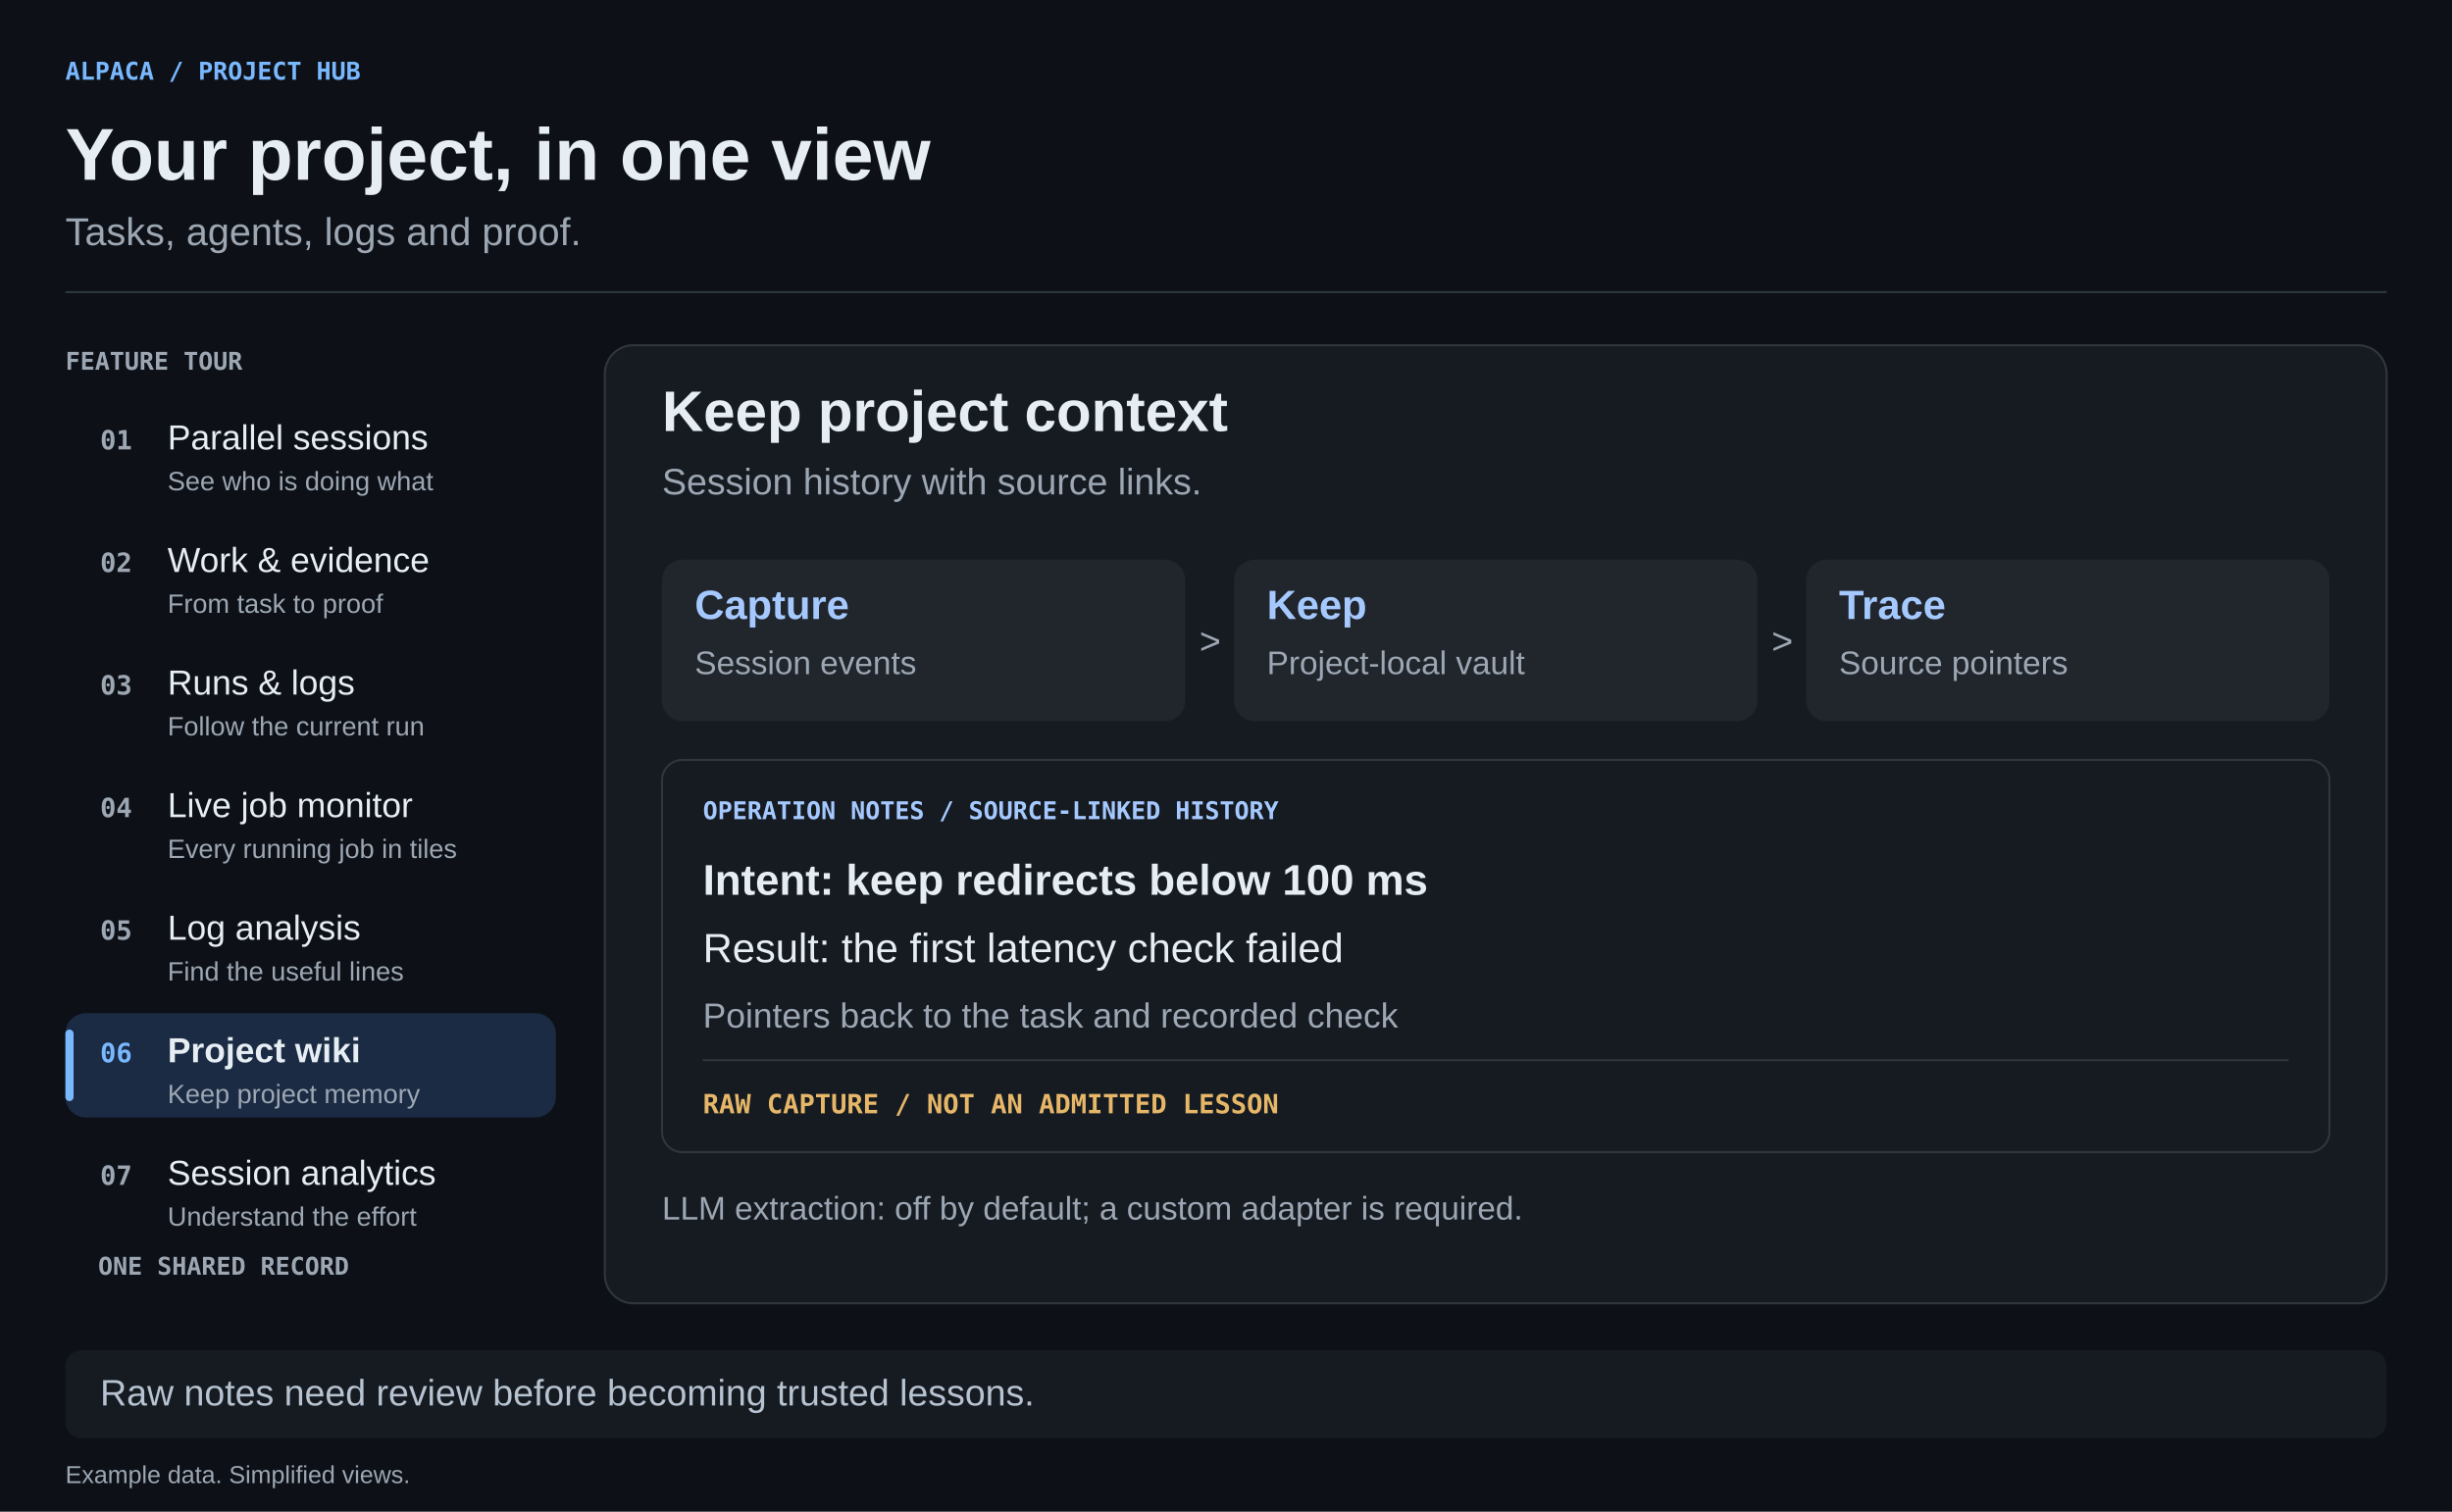
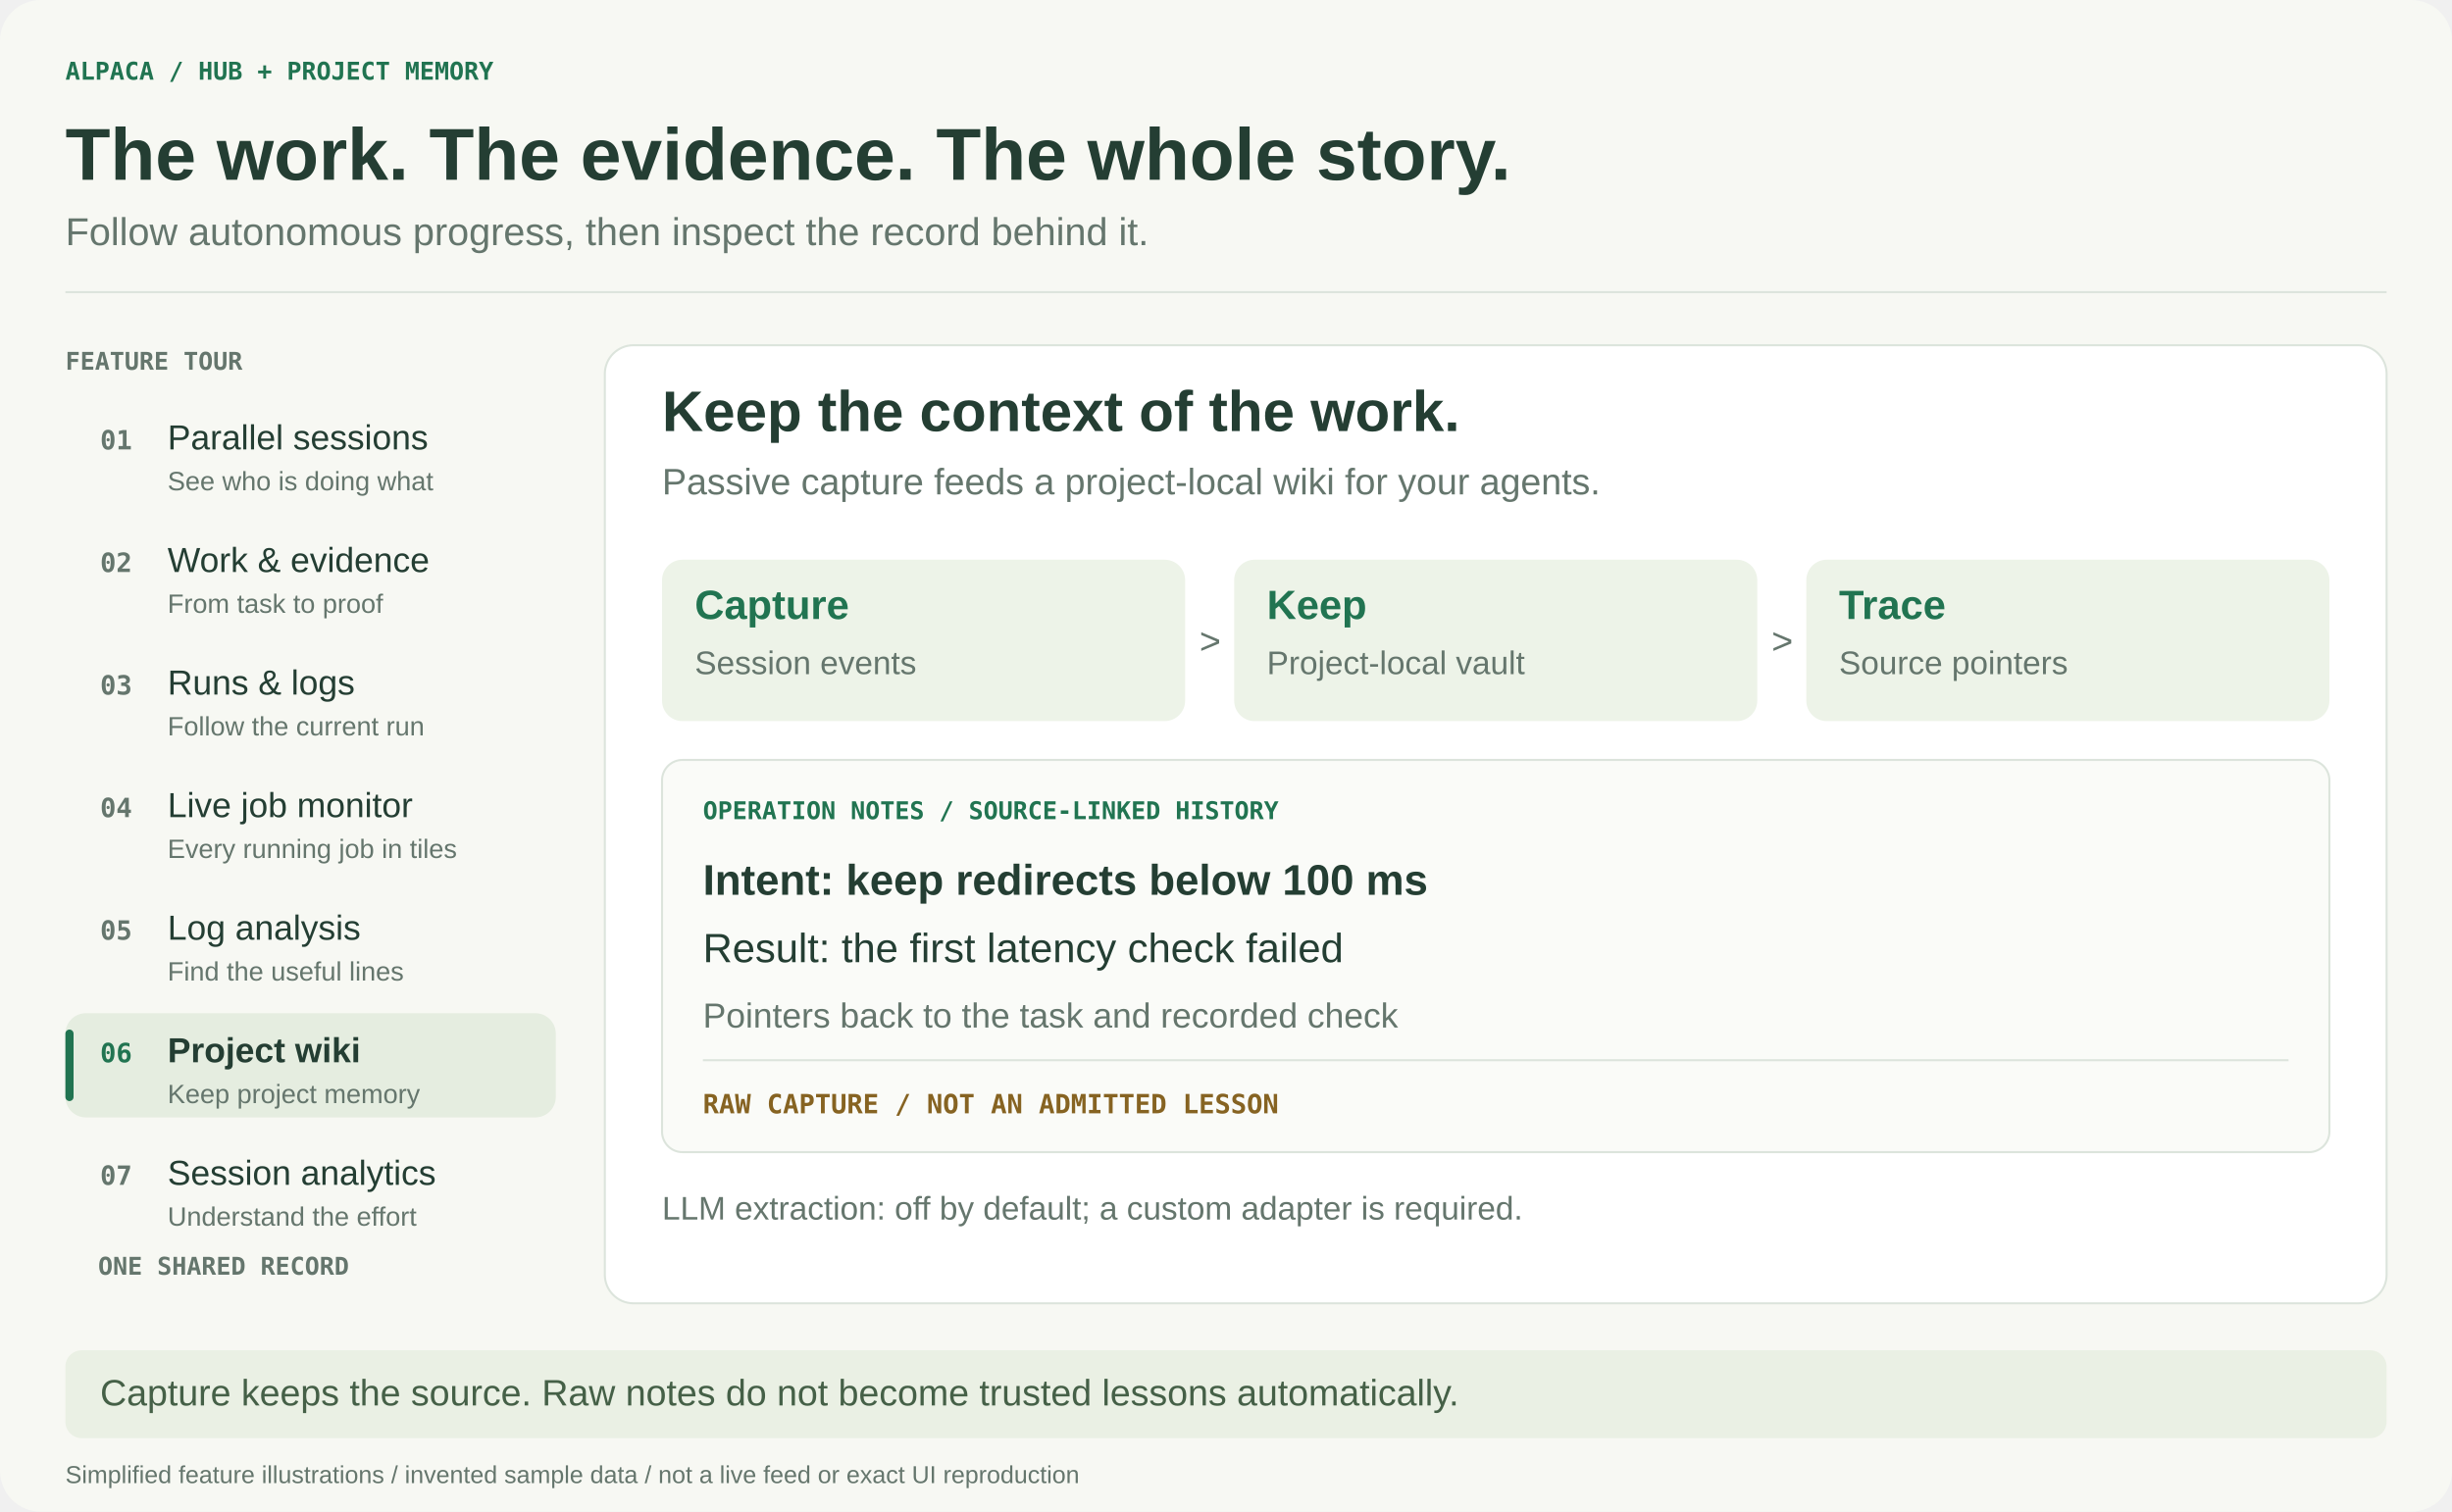
<svg xmlns="http://www.w3.org/2000/svg" width="1200" height="740" viewBox="0 0 1200 740" role="img" aria-labelledby="title desc">
-   <rect x="0" y="0" width="1200" height="740" rx="0" fill="#0d1117" />
-   <text x="32" y="39" font-family="DejaVu Sans Mono, monospace" font-size="12" font-weight="700" fill="#79b8ff">ALPACA / PROJECT HUB</text>
-   <text x="32" y="88" font-family="Arial, Helvetica, sans-serif" font-size="36" font-weight="700" fill="#e6edf3">Your project, in one view</text>
-   <text x="32" y="120" font-family="Arial, Helvetica, sans-serif" font-size="19" font-weight="400" fill="#9da7b3">Tasks, agents, logs and proof.</text>
-   <path d="M32 143L1168 143" stroke="#30363d" fill="none" />
-   <text x="32" y="181" font-family="DejaVu Sans Mono, monospace" font-size="12" font-weight="700" fill="#9da7b3">FEATURE TOUR</text>
-   <text x="49" y="220.0" font-family="DejaVu Sans Mono, monospace" font-size="13" font-weight="700" fill="#9da7b3">01</text>
-   <text x="82" y="220.0" font-family="Arial, Helvetica, sans-serif" font-size="17" font-weight="400" fill="#e6edf3">Parallel sessions</text>
-   <text x="82" y="240.0" font-family="Arial, Helvetica, sans-serif" font-size="13" font-weight="400" fill="#9da7b3">See who is doing what</text>
-   <text x="49" y="280.0" font-family="DejaVu Sans Mono, monospace" font-size="13" font-weight="700" fill="#9da7b3">02</text>
-   <text x="82" y="280.0" font-family="Arial, Helvetica, sans-serif" font-size="17" font-weight="400" fill="#e6edf3">Work &amp; evidence</text>
-   <text x="82" y="300.0" font-family="Arial, Helvetica, sans-serif" font-size="13" font-weight="400" fill="#9da7b3">From task to proof</text>
-   <text x="49" y="340.0" font-family="DejaVu Sans Mono, monospace" font-size="13" font-weight="700" fill="#9da7b3">03</text>
-   <text x="82" y="340.0" font-family="Arial, Helvetica, sans-serif" font-size="17" font-weight="400" fill="#e6edf3">Runs &amp; logs</text>
-   <text x="82" y="360.0" font-family="Arial, Helvetica, sans-serif" font-size="13" font-weight="400" fill="#9da7b3">Follow the current run</text>
-   <text x="49" y="400.0" font-family="DejaVu Sans Mono, monospace" font-size="13" font-weight="700" fill="#9da7b3">04</text>
-   <text x="82" y="400.0" font-family="Arial, Helvetica, sans-serif" font-size="17" font-weight="400" fill="#e6edf3">Live job monitor</text>
-   <text x="82" y="420.0" font-family="Arial, Helvetica, sans-serif" font-size="13" font-weight="400" fill="#9da7b3">Every running job in tiles</text>
-   <text x="49" y="460.0" font-family="DejaVu Sans Mono, monospace" font-size="13" font-weight="700" fill="#9da7b3">05</text>
-   <text x="82" y="460.0" font-family="Arial, Helvetica, sans-serif" font-size="17" font-weight="400" fill="#e6edf3">Log analysis</text>
-   <text x="82" y="480.0" font-family="Arial, Helvetica, sans-serif" font-size="13" font-weight="400" fill="#9da7b3">Find the useful lines</text>
-   <rect x="32" y="496.0" width="240" height="51.0" rx="10" fill="#1b2b44" />
-   <rect x="32" y="504.0" width="4" height="35.0" rx="2" fill="#79b8ff" />
-   <text x="49" y="520.0" font-family="DejaVu Sans Mono, monospace" font-size="13" font-weight="700" fill="#79b8ff">06</text>
-   <text x="82" y="520.0" font-family="Arial, Helvetica, sans-serif" font-size="17" font-weight="700" fill="#e6edf3">Project wiki</text>
-   <text x="82" y="540.0" font-family="Arial, Helvetica, sans-serif" font-size="13" font-weight="400" fill="#9da7b3">Keep project memory</text>
-   <text x="49" y="580.0" font-family="DejaVu Sans Mono, monospace" font-size="13" font-weight="700" fill="#9da7b3">07</text>
-   <text x="82" y="580.0" font-family="Arial, Helvetica, sans-serif" font-size="17" font-weight="400" fill="#e6edf3">Session analytics</text>
-   <text x="82" y="600.0" font-family="Arial, Helvetica, sans-serif" font-size="13" font-weight="400" fill="#9da7b3">Understand the effort</text>
-   <text x="48" y="624" font-family="DejaVu Sans Mono, monospace" font-size="12" font-weight="700" fill="#9da7b3">ONE SHARED RECORD</text>
-   <rect x="296" y="169" width="872" height="469" rx="14" fill="#161b22" stroke="#30363d" />
-   <text x="324" y="211" font-family="Arial, Helvetica, sans-serif" font-size="28" font-weight="700" fill="#e6edf3">Keep project context</text>
-   <text x="324" y="242" font-family="Arial, Helvetica, sans-serif" font-size="18" font-weight="400" fill="#9da7b3">Session history with source links.</text>
-   <rect x="324" y="274" width="256" height="79" rx="10" fill="#21262d" />
-   <text x="340" y="303" font-family="Arial, Helvetica, sans-serif" font-size="20" font-weight="700" fill="#a5c9ff">Capture</text>
-   <text x="340" y="330" font-family="Arial, Helvetica, sans-serif" font-size="16" font-weight="400" fill="#9da7b3">Session events</text>
-   <text x="587" y="320" font-family="Arial, Helvetica, sans-serif" font-size="18" font-weight="400" fill="#9da7b3">&gt;</text>
-   <rect x="604" y="274" width="256" height="79" rx="10" fill="#21262d" />
-   <text x="620" y="303" font-family="Arial, Helvetica, sans-serif" font-size="20" font-weight="700" fill="#a5c9ff">Keep</text>
-   <text x="620" y="330" font-family="Arial, Helvetica, sans-serif" font-size="16" font-weight="400" fill="#9da7b3">Project-local vault</text>
-   <text x="867" y="320" font-family="Arial, Helvetica, sans-serif" font-size="18" font-weight="400" fill="#9da7b3">&gt;</text>
-   <rect x="884" y="274" width="256" height="79" rx="10" fill="#21262d" />
-   <text x="900" y="303" font-family="Arial, Helvetica, sans-serif" font-size="20" font-weight="700" fill="#a5c9ff">Trace</text>
-   <text x="900" y="330" font-family="Arial, Helvetica, sans-serif" font-size="16" font-weight="400" fill="#9da7b3">Source pointers</text>
-   <rect x="324" y="372" width="816" height="192" rx="10" fill="#161b22" stroke="#30363d" />
-   <text x="344" y="401" font-family="DejaVu Sans Mono, monospace" font-size="12" font-weight="700" fill="#a5c9ff">OPERATION NOTES / SOURCE-LINKED HISTORY</text>
-   <text x="344" y="438" font-family="Arial, Helvetica, sans-serif" font-size="21" font-weight="600" fill="#e6edf3">Intent: keep redirects below 100 ms</text>
-   <text x="344" y="471" font-family="Arial, Helvetica, sans-serif" font-size="20" font-weight="400" fill="#e6edf3">Result: the first latency check failed</text>
-   <text x="344" y="503" font-family="Arial, Helvetica, sans-serif" font-size="17" font-weight="400" fill="#9da7b3">Pointers back to the task and recorded check</text>
-   <path d="M344 519L1120 519" stroke="#30363d" fill="none" />
-   <text x="344" y="545" font-family="DejaVu Sans Mono, monospace" font-size="13" font-weight="700" fill="#e6b768">RAW CAPTURE / NOT AN ADMITTED LESSON</text>
-   <text x="324" y="597" font-family="Arial, Helvetica, sans-serif" font-size="16" font-weight="400" fill="#9da7b3">LLM extraction: off by default; a custom adapter is required.</text>
-   <rect x="32" y="661" width="1136" height="43" rx="8" fill="#161b22" />
-   <text x="49" y="688" font-family="Arial, Helvetica, sans-serif" font-size="18" font-weight="400" fill="#b7c3d0">Raw notes need review before becoming trusted lessons.</text>
-   <text x="32" y="726" font-family="Arial, Helvetica, sans-serif" font-size="12" font-weight="400" fill="#9da7b3">Example data. Simplified views.</text>
+   <rect x="0" y="0" width="1200" height="740" rx="20" fill="#f7f8f3" />
+   <text x="32" y="39" font-family="DejaVu Sans Mono, monospace" font-size="12" font-weight="700" fill="#217451">ALPACA / HUB + PROJECT MEMORY</text>
+   <text x="32" y="88" font-family="Arial, Helvetica, sans-serif" font-size="36" font-weight="700" fill="#243e33">The work. The evidence. The whole story.</text>
+   <text x="32" y="120" font-family="Arial, Helvetica, sans-serif" font-size="19" font-weight="400" fill="#65766d">Follow autonomous progress, then inspect the record behind it.</text>
+   <path d="M32 143L1168 143" stroke="#dce4dc" fill="none" />
+   <text x="32" y="181" font-family="DejaVu Sans Mono, monospace" font-size="12" font-weight="700" fill="#65766d">FEATURE TOUR</text>
+   <text x="49" y="220.0" font-family="DejaVu Sans Mono, monospace" font-size="13" font-weight="700" fill="#65766d">01</text>
+   <text x="82" y="220.0" font-family="Arial, Helvetica, sans-serif" font-size="17" font-weight="400" fill="#243e33">Parallel sessions</text>
+   <text x="82" y="240.0" font-family="Arial, Helvetica, sans-serif" font-size="13" font-weight="400" fill="#65766d">See who is doing what</text>
+   <text x="49" y="280.0" font-family="DejaVu Sans Mono, monospace" font-size="13" font-weight="700" fill="#65766d">02</text>
+   <text x="82" y="280.0" font-family="Arial, Helvetica, sans-serif" font-size="17" font-weight="400" fill="#243e33">Work &amp; evidence</text>
+   <text x="82" y="300.0" font-family="Arial, Helvetica, sans-serif" font-size="13" font-weight="400" fill="#65766d">From task to proof</text>
+   <text x="49" y="340.0" font-family="DejaVu Sans Mono, monospace" font-size="13" font-weight="700" fill="#65766d">03</text>
+   <text x="82" y="340.0" font-family="Arial, Helvetica, sans-serif" font-size="17" font-weight="400" fill="#243e33">Runs &amp; logs</text>
+   <text x="82" y="360.0" font-family="Arial, Helvetica, sans-serif" font-size="13" font-weight="400" fill="#65766d">Follow the current run</text>
+   <text x="49" y="400.0" font-family="DejaVu Sans Mono, monospace" font-size="13" font-weight="700" fill="#65766d">04</text>
+   <text x="82" y="400.0" font-family="Arial, Helvetica, sans-serif" font-size="17" font-weight="400" fill="#243e33">Live job monitor</text>
+   <text x="82" y="420.0" font-family="Arial, Helvetica, sans-serif" font-size="13" font-weight="400" fill="#65766d">Every running job in tiles</text>
+   <text x="49" y="460.0" font-family="DejaVu Sans Mono, monospace" font-size="13" font-weight="700" fill="#65766d">05</text>
+   <text x="82" y="460.0" font-family="Arial, Helvetica, sans-serif" font-size="17" font-weight="400" fill="#243e33">Log analysis</text>
+   <text x="82" y="480.0" font-family="Arial, Helvetica, sans-serif" font-size="13" font-weight="400" fill="#65766d">Find the useful lines</text>
+   <rect x="32" y="496.0" width="240" height="51.0" rx="10" fill="#e5ede0" />
+   <rect x="32" y="504.0" width="4" height="35.0" rx="2" fill="#217451" />
+   <text x="49" y="520.0" font-family="DejaVu Sans Mono, monospace" font-size="13" font-weight="700" fill="#217451">06</text>
+   <text x="82" y="520.0" font-family="Arial, Helvetica, sans-serif" font-size="17" font-weight="700" fill="#243e33">Project wiki</text>
+   <text x="82" y="540.0" font-family="Arial, Helvetica, sans-serif" font-size="13" font-weight="400" fill="#65766d">Keep project memory</text>
+   <text x="49" y="580.0" font-family="DejaVu Sans Mono, monospace" font-size="13" font-weight="700" fill="#65766d">07</text>
+   <text x="82" y="580.0" font-family="Arial, Helvetica, sans-serif" font-size="17" font-weight="400" fill="#243e33">Session analytics</text>
+   <text x="82" y="600.0" font-family="Arial, Helvetica, sans-serif" font-size="13" font-weight="400" fill="#65766d">Understand the effort</text>
+   <text x="48" y="624" font-family="DejaVu Sans Mono, monospace" font-size="12" font-weight="700" fill="#65766d">ONE SHARED RECORD</text>
+   <rect x="296" y="169" width="872" height="469" rx="14" fill="#ffffff" stroke="#dce4dc" />
+   <text x="324" y="211" font-family="Arial, Helvetica, sans-serif" font-size="28" font-weight="700" fill="#243e33">Keep the context of the work.</text>
+   <text x="324" y="242" font-family="Arial, Helvetica, sans-serif" font-size="18" font-weight="400" fill="#65766d">Passive capture feeds a project-local wiki for your agents.</text>
+   <rect x="324" y="274" width="256" height="79" rx="10" fill="#edf3e8" />
+   <text x="340" y="303" font-family="Arial, Helvetica, sans-serif" font-size="20" font-weight="700" fill="#217451">Capture</text>
+   <text x="340" y="330" font-family="Arial, Helvetica, sans-serif" font-size="16" font-weight="400" fill="#65766d">Session events</text>
+   <text x="587" y="320" font-family="Arial, Helvetica, sans-serif" font-size="18" font-weight="400" fill="#65766d">&gt;</text>
+   <rect x="604" y="274" width="256" height="79" rx="10" fill="#edf3e8" />
+   <text x="620" y="303" font-family="Arial, Helvetica, sans-serif" font-size="20" font-weight="700" fill="#217451">Keep</text>
+   <text x="620" y="330" font-family="Arial, Helvetica, sans-serif" font-size="16" font-weight="400" fill="#65766d">Project-local vault</text>
+   <text x="867" y="320" font-family="Arial, Helvetica, sans-serif" font-size="18" font-weight="400" fill="#65766d">&gt;</text>
+   <rect x="884" y="274" width="256" height="79" rx="10" fill="#edf3e8" />
+   <text x="900" y="303" font-family="Arial, Helvetica, sans-serif" font-size="20" font-weight="700" fill="#217451">Trace</text>
+   <text x="900" y="330" font-family="Arial, Helvetica, sans-serif" font-size="16" font-weight="400" fill="#65766d">Source pointers</text>
+   <rect x="324" y="372" width="816" height="192" rx="10" fill="#fafbf8" stroke="#dce4dc" />
+   <text x="344" y="401" font-family="DejaVu Sans Mono, monospace" font-size="12" font-weight="700" fill="#217451">OPERATION NOTES / SOURCE-LINKED HISTORY</text>
+   <text x="344" y="438" font-family="Arial, Helvetica, sans-serif" font-size="21" font-weight="600" fill="#243e33">Intent: keep redirects below 100 ms</text>
+   <text x="344" y="471" font-family="Arial, Helvetica, sans-serif" font-size="20" font-weight="400" fill="#243e33">Result: the first latency check failed</text>
+   <text x="344" y="503" font-family="Arial, Helvetica, sans-serif" font-size="17" font-weight="400" fill="#65766d">Pointers back to the task and recorded check</text>
+   <path d="M344 519L1120 519" stroke="#dce4dc" fill="none" />
+   <text x="344" y="545" font-family="DejaVu Sans Mono, monospace" font-size="13" font-weight="700" fill="#866322">RAW CAPTURE / NOT AN ADMITTED LESSON</text>
+   <text x="324" y="597" font-family="Arial, Helvetica, sans-serif" font-size="16" font-weight="400" fill="#65766d">LLM extraction: off by default; a custom adapter is required.</text>
+   <rect x="32" y="661" width="1136" height="43" rx="8" fill="#eaf0e4" />
+   <text x="49" y="688" font-family="Arial, Helvetica, sans-serif" font-size="18" font-weight="400" fill="#456047">Capture keeps the source. Raw notes do not become trusted lessons automatically.</text>
+   <text x="32" y="726" font-family="Arial, Helvetica, sans-serif" font-size="12" font-weight="400" fill="#65766d">Simplified feature illustrations / invented sample data / not a live feed or exact UI reproduction</text>
</svg>
